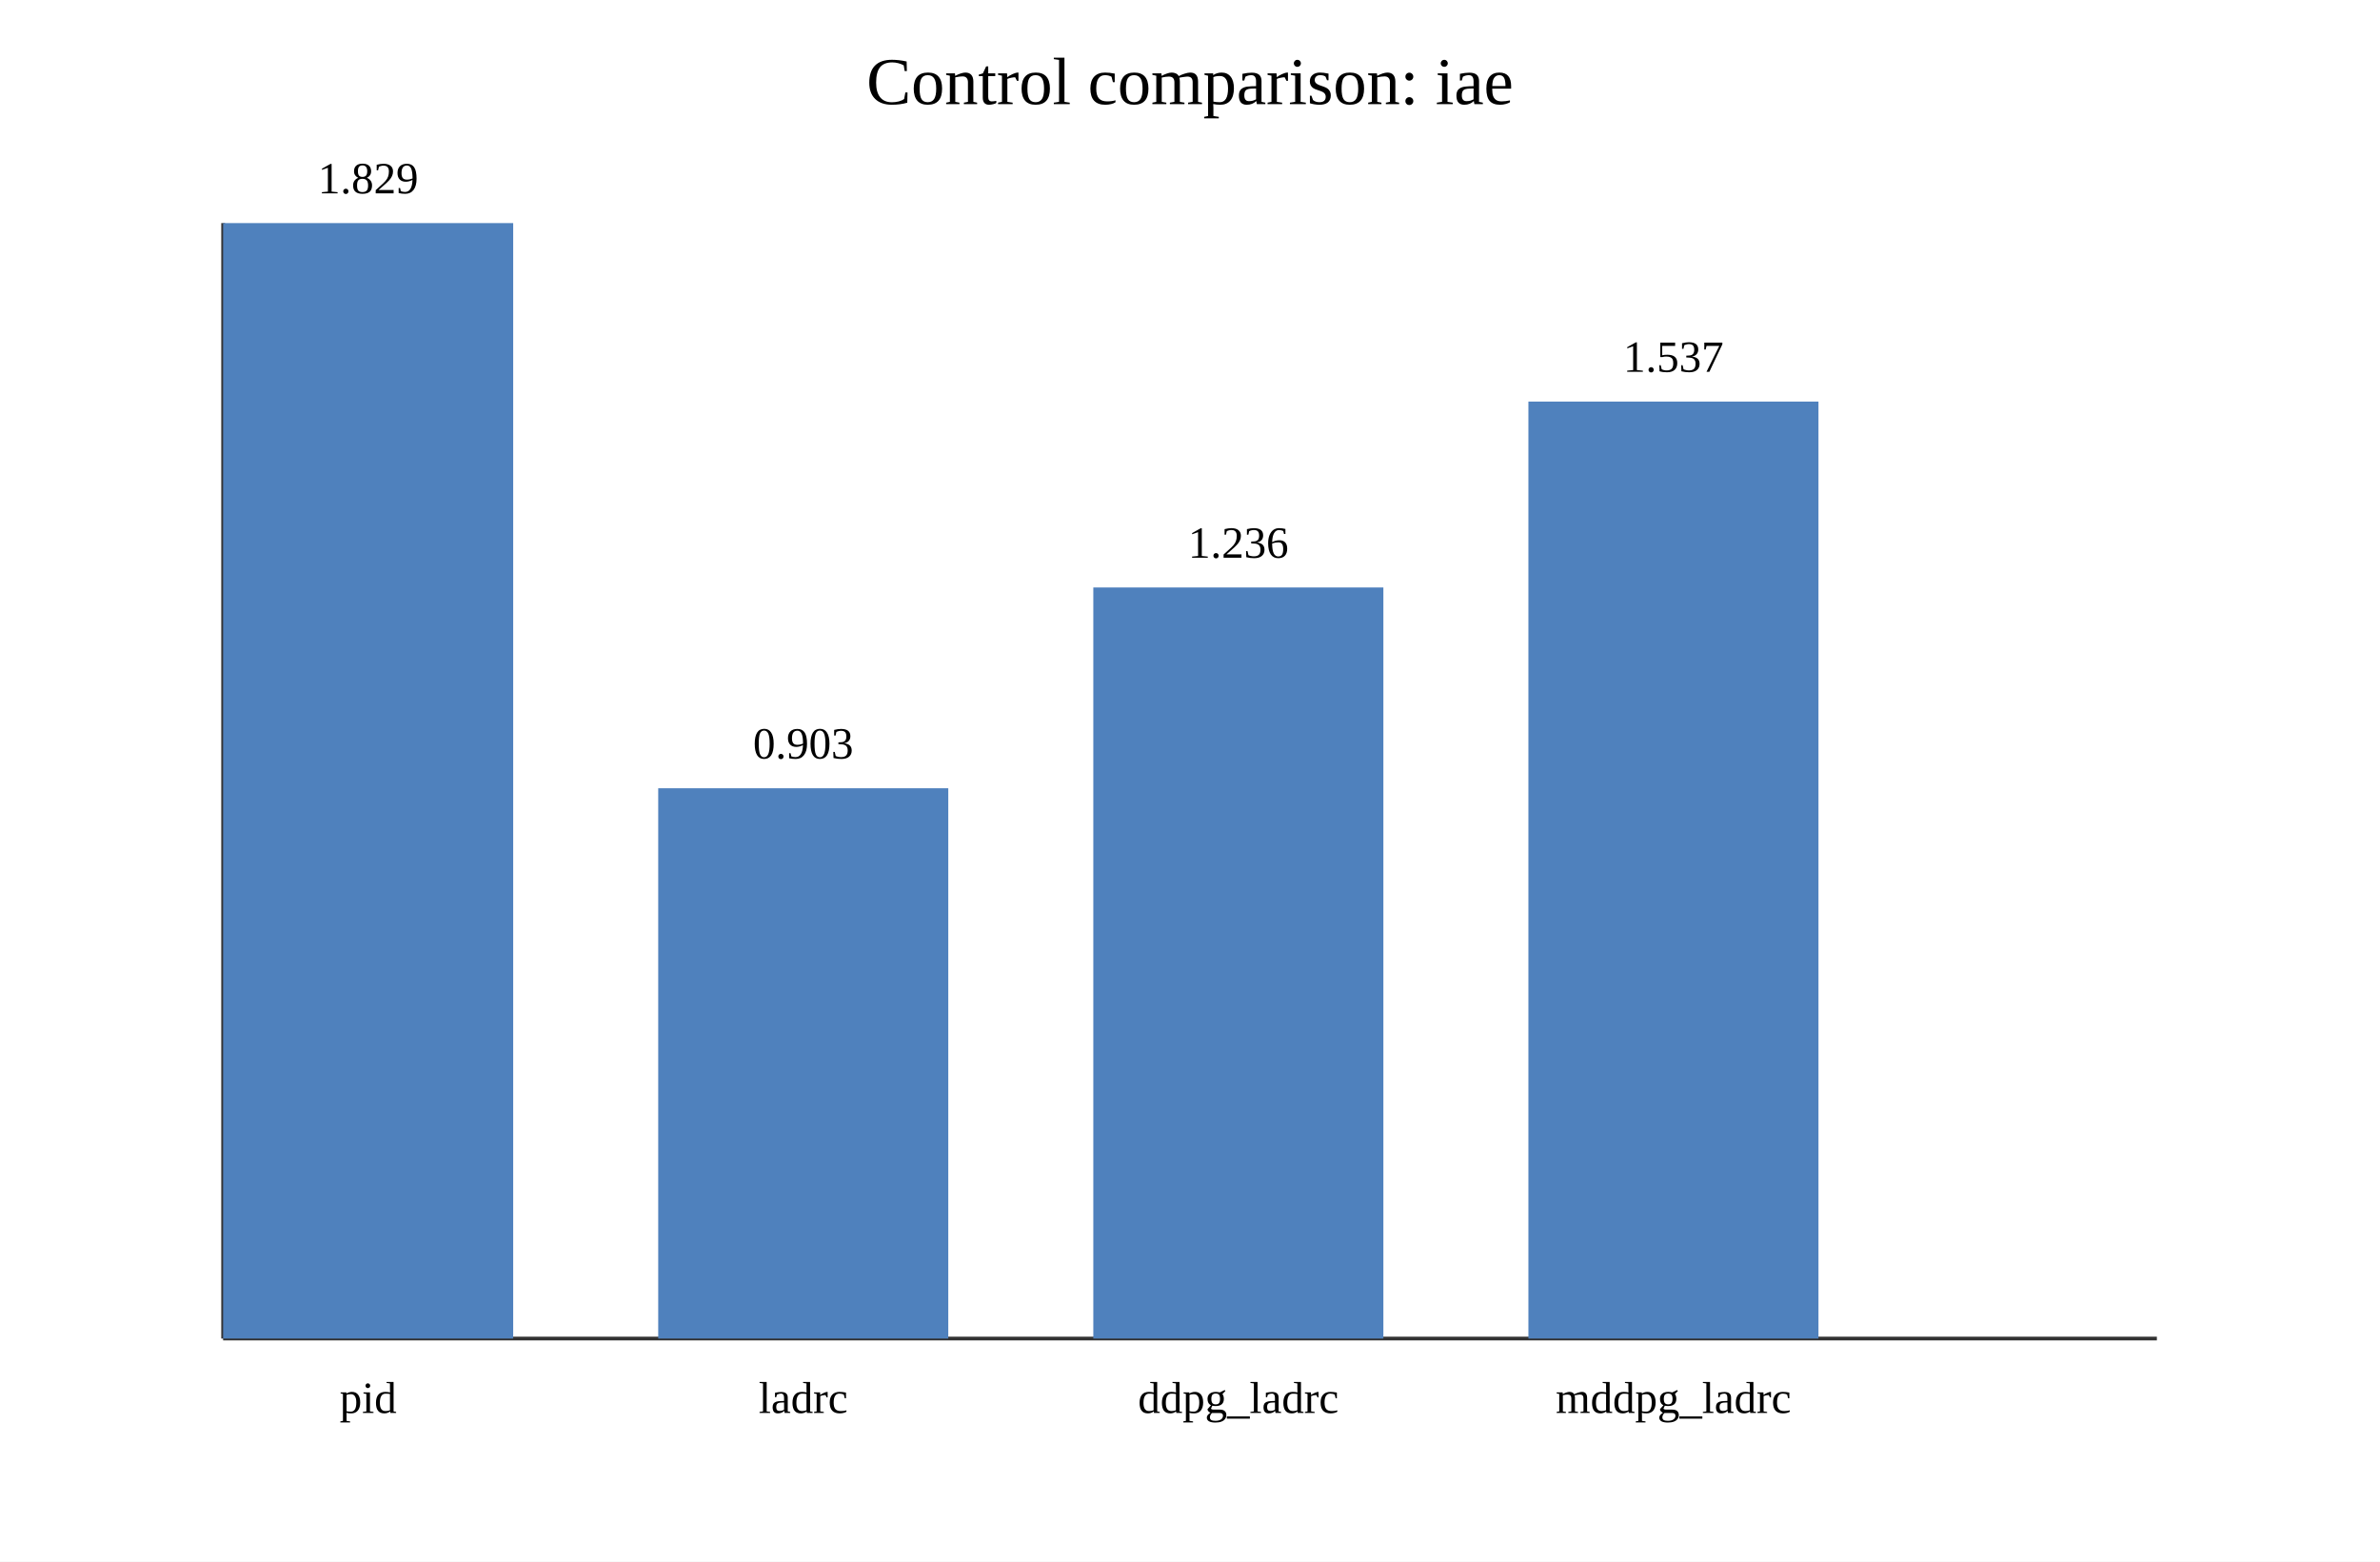
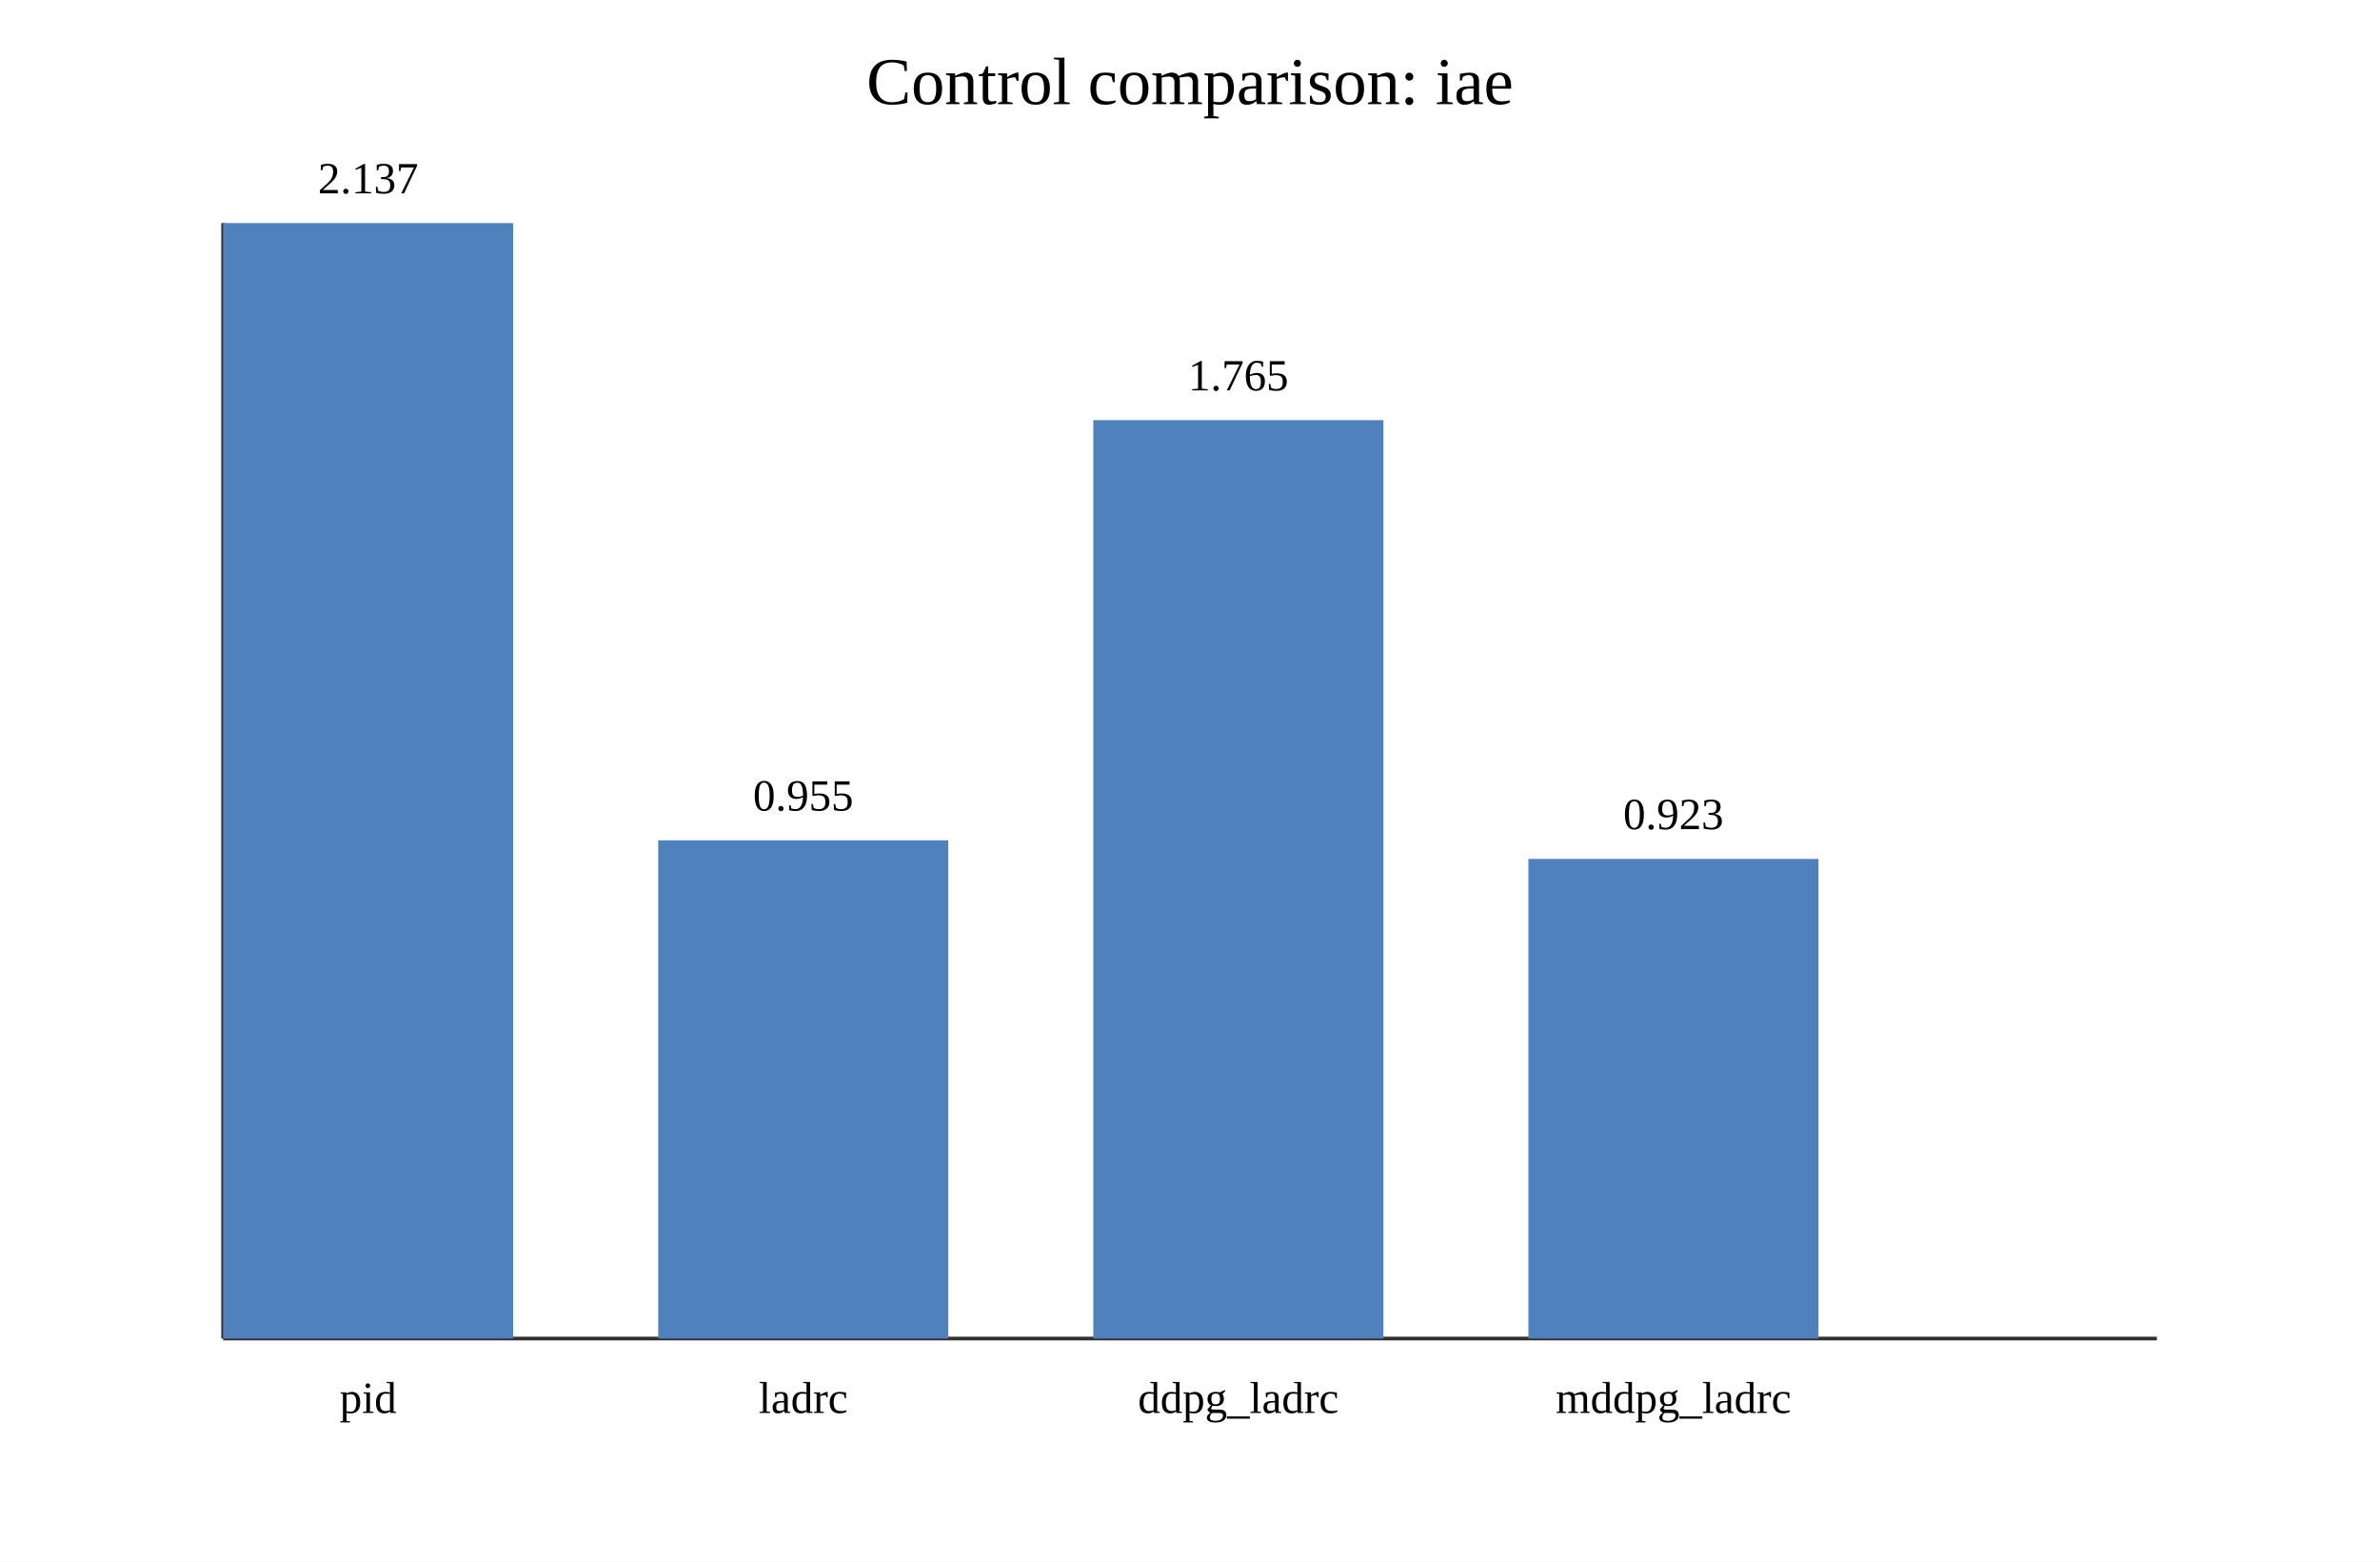
<svg xmlns="http://www.w3.org/2000/svg" width="640" height="420">
  <rect width="100%" height="100%" fill="white" />
  <line x1="60" y1="360" x2="580" y2="360" stroke="#333" />
  <line x1="60" y1="60" x2="60" y2="360" stroke="#333" />
  <rect x="60" y="60" width="78" height="300" fill="#4f81bd" />
-   <rect x="177" y="212" width="78" height="148" fill="#4f81bd" />
-   <rect x="294" y="158" width="78" height="202" fill="#4f81bd" />
-   <rect x="411" y="108" width="78" height="252" fill="#4f81bd" />
+   <rect x="177" y="226" width="78" height="134" fill="#4f81bd" />
+   <rect x="294" y="113" width="78" height="247" fill="#4f81bd" />
+   <rect x="411" y="231" width="78" height="129" fill="#4f81bd" />
  <text x="320.0" y="28" text-anchor="middle" font-size="18">Control comparison: iae</text>
  <text x="99.0" y="380" text-anchor="middle" font-size="12">pid</text>
-   <text x="99.0" y="52" text-anchor="middle" font-size="12">1.829</text>
+   <text x="99.0" y="52" text-anchor="middle" font-size="12">2.137</text>
  <text x="216.0" y="380" text-anchor="middle" font-size="12">ladrc</text>
-   <text x="216.0" y="204" text-anchor="middle" font-size="12">0.903</text>
+   <text x="216.0" y="218" text-anchor="middle" font-size="12">0.955</text>
  <text x="333.0" y="380" text-anchor="middle" font-size="12">ddpg_ladrc</text>
-   <text x="333.0" y="150" text-anchor="middle" font-size="12">1.236</text>
+   <text x="333.0" y="105" text-anchor="middle" font-size="12">1.765</text>
  <text x="450.0" y="380" text-anchor="middle" font-size="12">mddpg_ladrc</text>
-   <text x="450.0" y="100" text-anchor="middle" font-size="12">1.537</text>
+   <text x="450.0" y="223" text-anchor="middle" font-size="12">0.923</text>
</svg>
